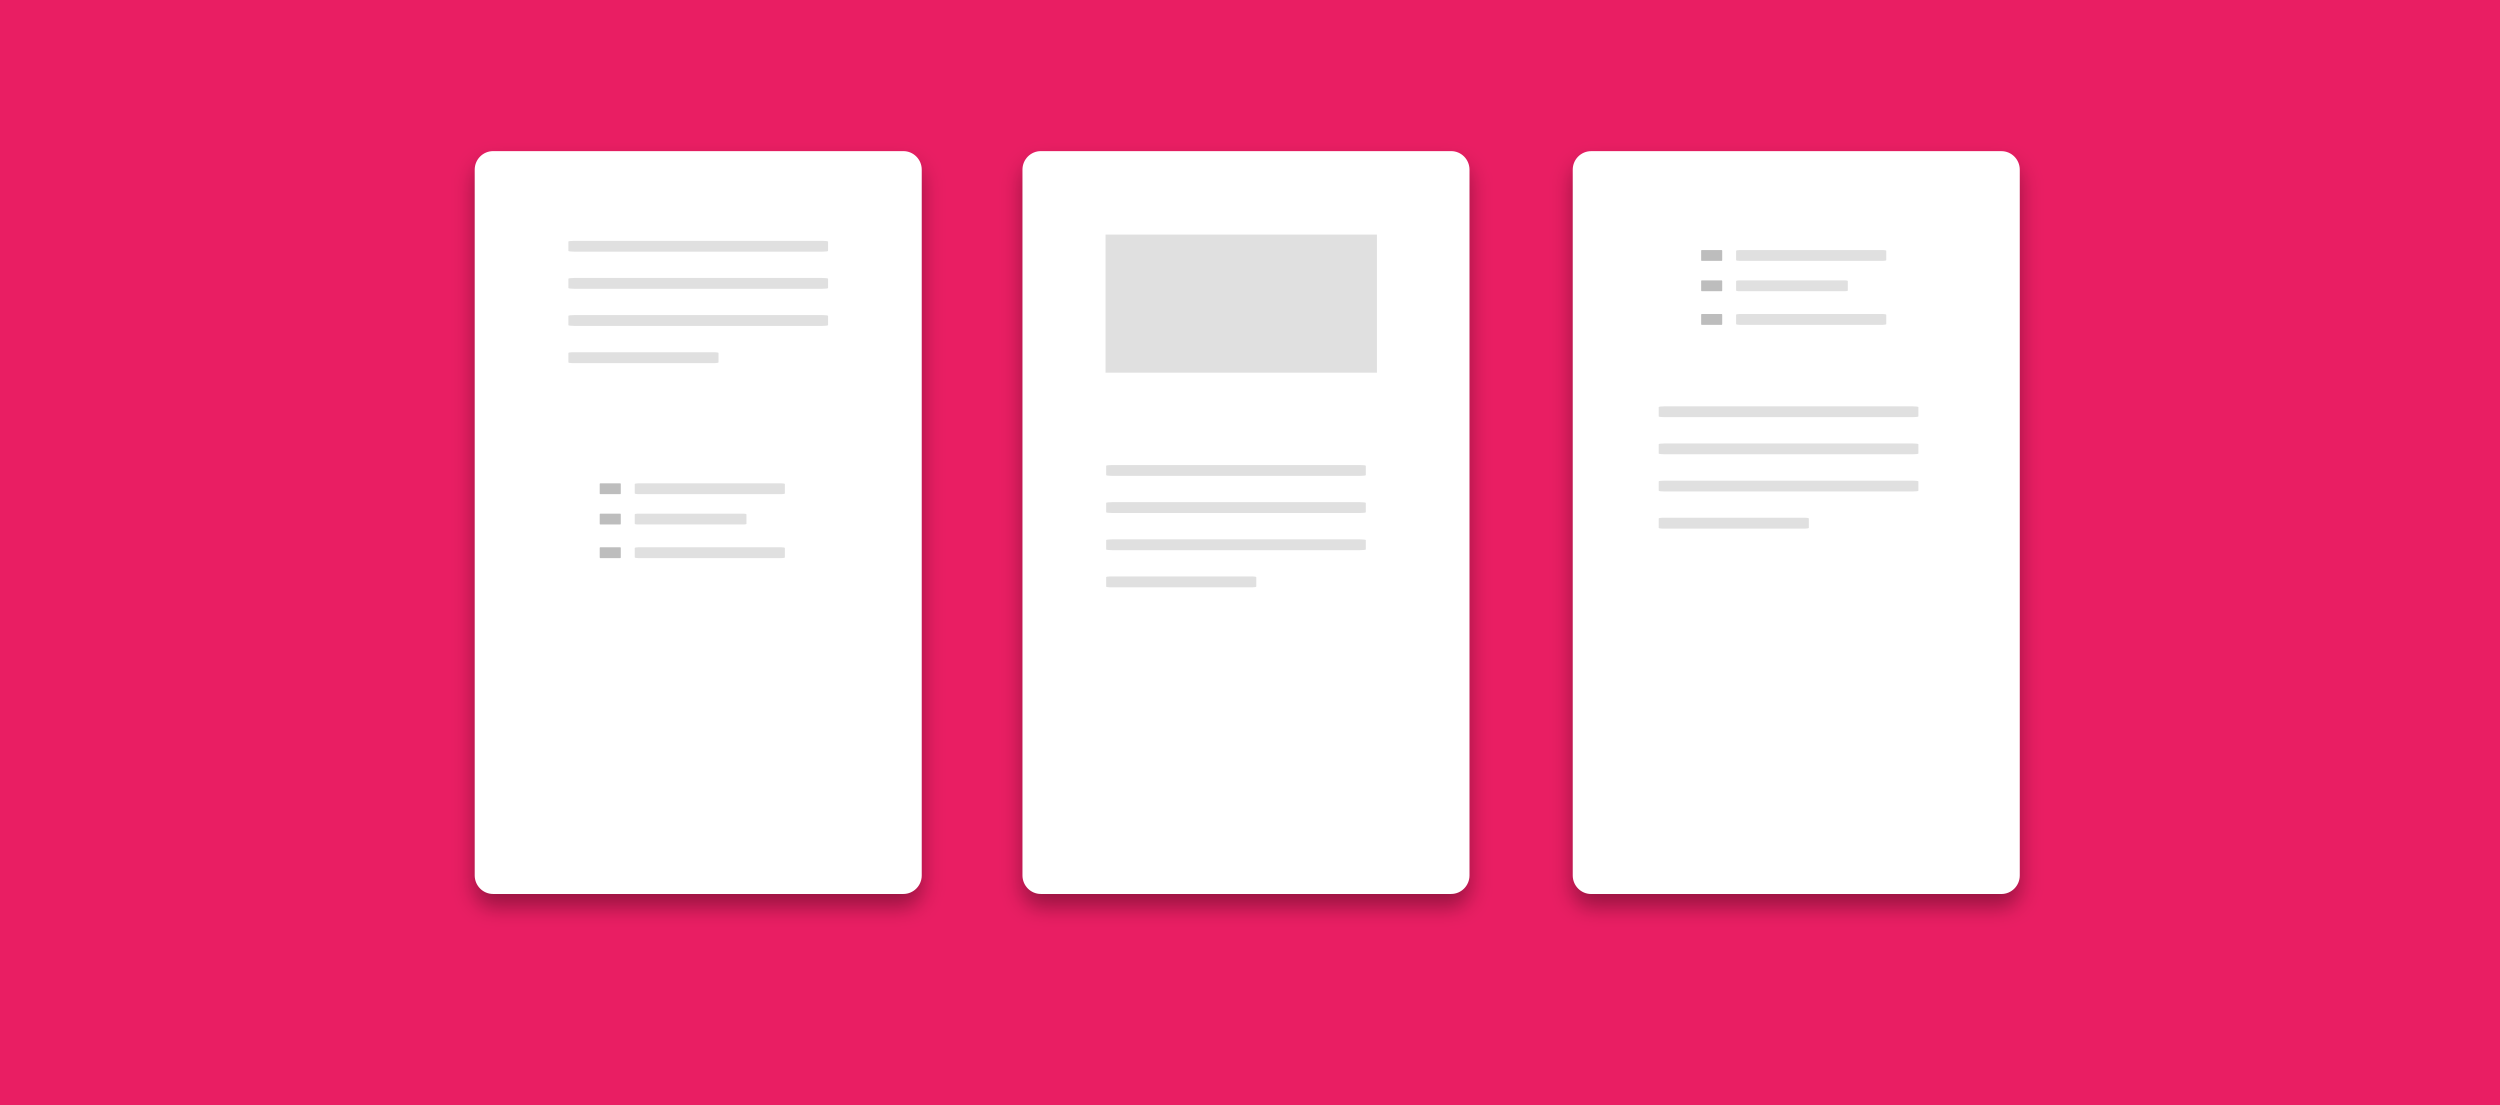
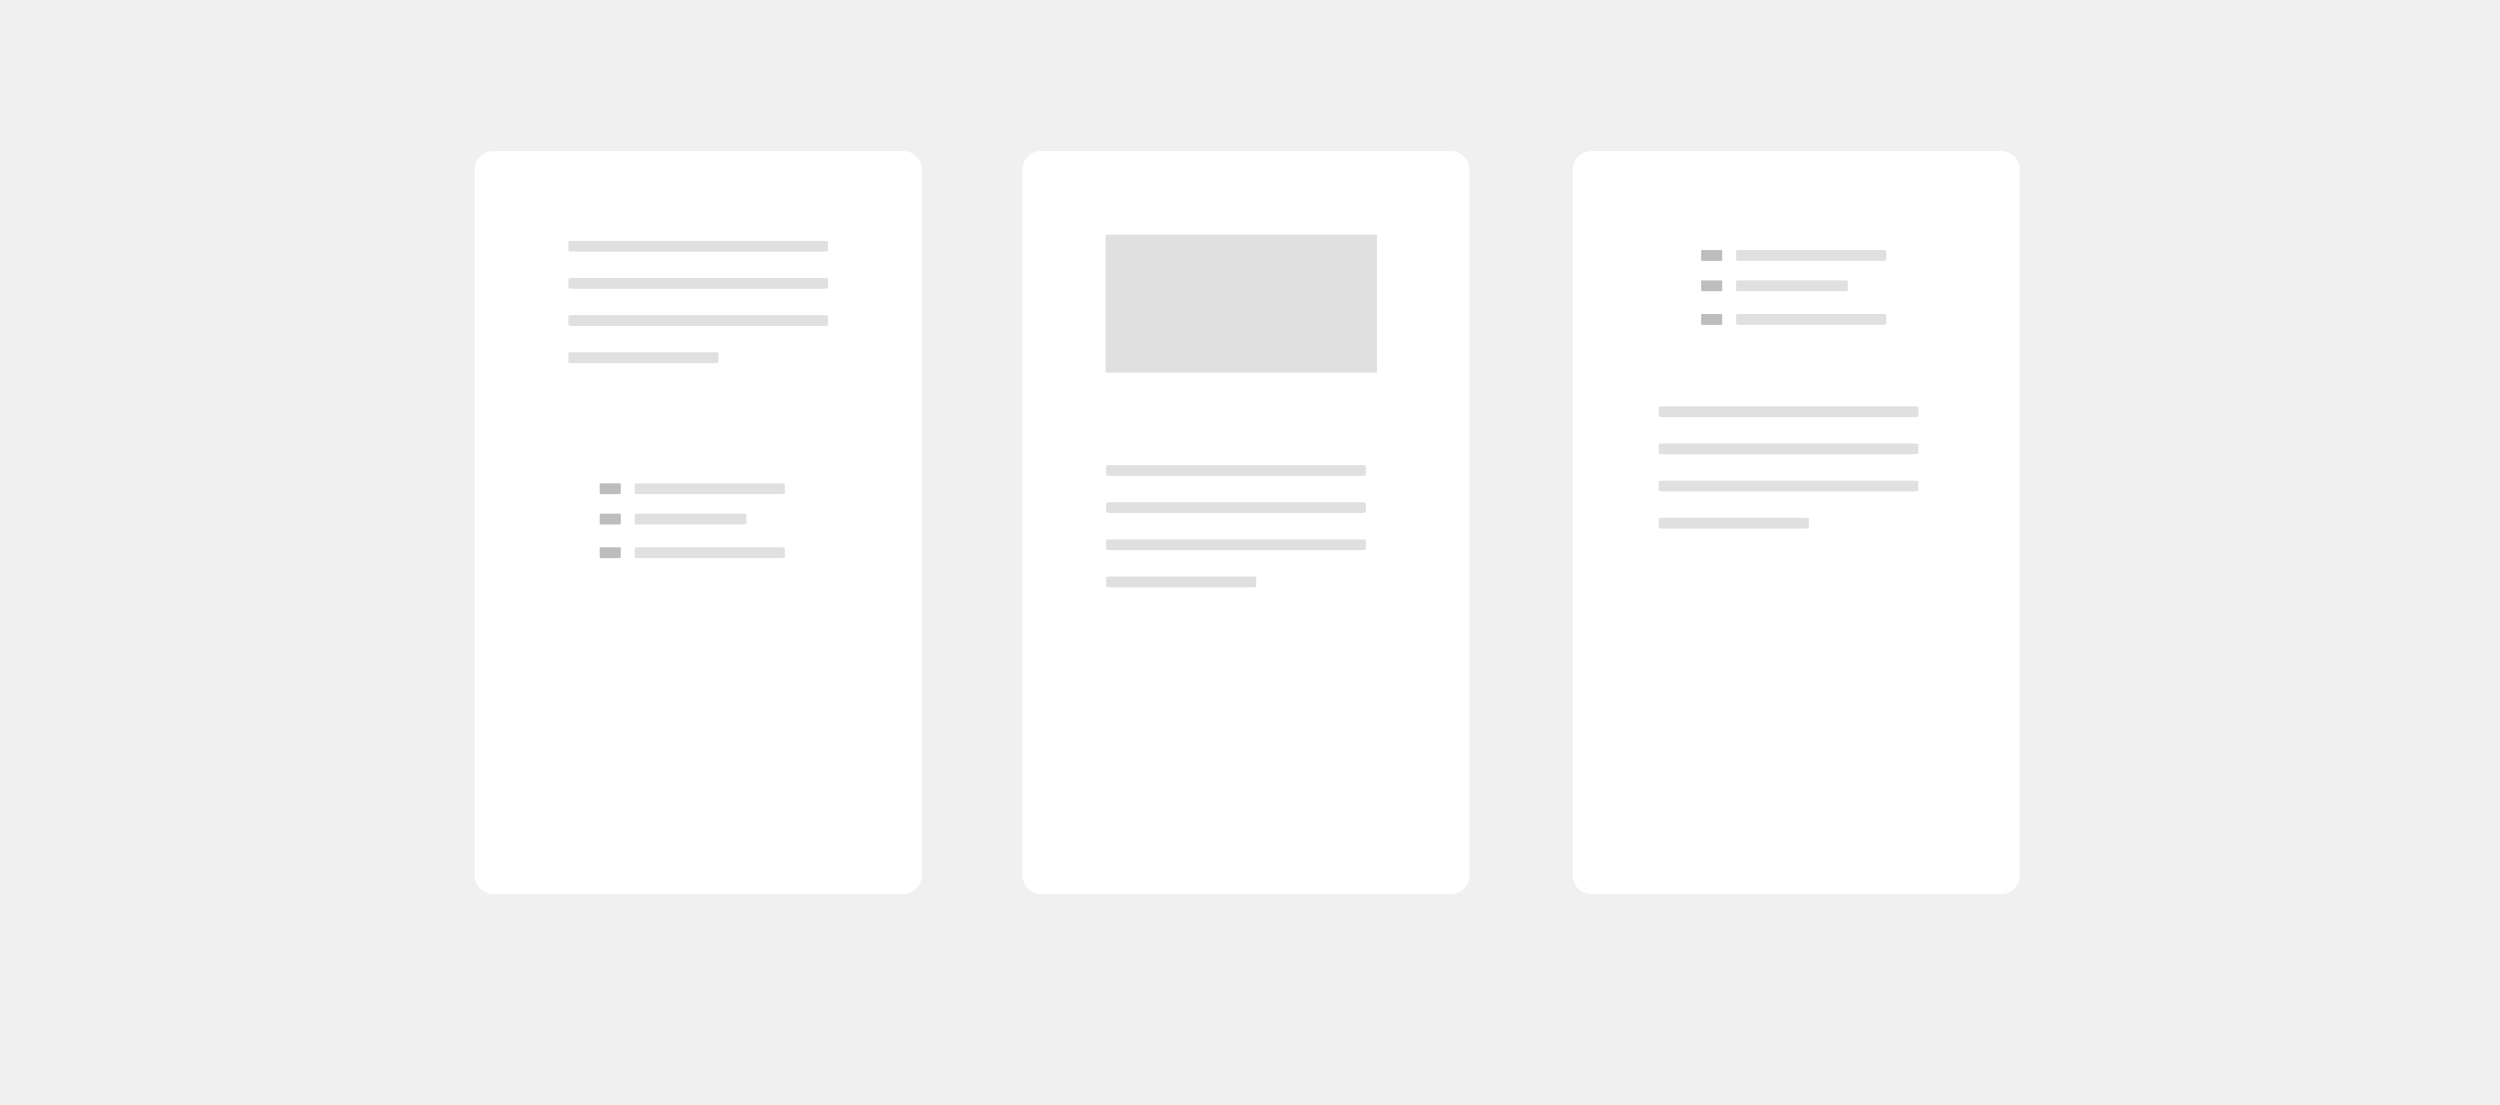
- <svg xmlns="http://www.w3.org/2000/svg" id="svg4156" height="221" width="500" version="1.1" viewBox="0 0 500 221">
-   <defs id="defs4158">
-     <filter id="filter4204" style="color-interpolation-filters:sRGB">
-       <feFlood id="feFlood4206" result="flood" flood-opacity=".349" flood-color="rgb(0,0,0)" />
-       <feComposite id="feComposite4208" operator="in" result="composite1" in2="SourceGraphic" in="flood" />
-       <feGaussianBlur id="feGaussianBlur4210" stdDeviation="1.6" result="blur" in="composite1" />
-       <feOffset id="feOffset4212" result="offset" dx="0" dy="1.9" />
-       <feComposite id="feComposite4214" operator="over" result="composite2" in2="offset" in="SourceGraphic" />
-     </filter>
-     <filter id="filter4204-7" style="color-interpolation-filters:sRGB">
-       <feFlood id="feFlood4206-2" result="flood" flood-opacity=".349" flood-color="rgb(0,0,0)" />
-       <feComposite id="feComposite4208-6" operator="in" result="composite1" in2="SourceGraphic" in="flood" />
-       <feGaussianBlur id="feGaussianBlur4210-5" stdDeviation="1.6" result="blur" in="composite1" />
-       <feOffset id="feOffset4212-2" result="offset" dx="0" dy="1.9" />
-       <feComposite id="feComposite4214-1" operator="over" result="composite2" in2="offset" in="SourceGraphic" />
-     </filter>
-     <filter id="filter4204-7-9" style="color-interpolation-filters:sRGB">
-       <feFlood id="feFlood4206-2-0" result="flood" flood-opacity=".349" flood-color="rgb(0,0,0)" />
-       <feComposite id="feComposite4208-6-9" operator="in" result="composite1" in2="SourceGraphic" in="flood" />
-       <feGaussianBlur id="feGaussianBlur4210-5-4" stdDeviation="1.6" result="blur" in="composite1" />
-       <feOffset id="feOffset4212-2-2" result="offset" dx="0" dy="1.9" />
-       <feComposite id="feComposite4214-1-7" operator="over" result="composite2" in2="offset" in="SourceGraphic" />
-     </filter>
-   </defs>
-   <g id="layer1" transform="translate(0 -831.36)">
-     <rect id="rect4164" height="221" width="500" y="831.36" x="0" style="fill:#e91e63" />
-     <g id="g4159" transform="matrix(1.344928,0,0,1.344928,-86.88024,-325.7698)" style="fill:#ffffff">
-       <rect id="rect4166" transform="matrix(0.96947,0,0,1.0028,48.63,-0.55899)" rx="2.823" ry="2.754" height="110.16" width="68.571" y="880.93" x="89.286" style="filter:url(#filter4204)" />
-       <rect id="rect4166-9" transform="matrix(0.96947,0,0,1.0028,10.982,-2.6257)" rx="2.823" ry="2.754" height="110.16" width="68.571" y="882.99" x="212.14" style="filter:url(#filter4204-7)" />
-       <rect id="rect4166-9-0" transform="matrix(0.96947,0,0,1.0028,-49.148,-8.356)" rx="2.823" ry="2.754" height="110.16" width="68.571" y="888.71" x="358.57" style="filter:url(#filter4204-7-9)" />
+ <svg xmlns="http://www.w3.org/2000/svg" height="221" width="500">
+   <g transform="translate(0 -831.36)">
+     <g transform="matrix(1.344928,0,0,1.344928,-86.88024,-325.7698)" style="fill:#FFFFFF">
+       <rect transform="matrix(0.96947,0,0,1.0028,48.63,-0.55899)" rx="2.823" ry="2.754" height="110.16" width="68.571" y="880.93" x="89.286" />
+       <rect transform="matrix(0.96947,0,0,1.0028,10.982,-2.6257)" rx="2.823" ry="2.754" height="110.16" width="68.571" y="882.99" x="212.14" />
+       <rect transform="matrix(0.96947,0,0,1.0028,-49.148,-8.356)" rx="2.823" ry="2.754" height="110.16" width="68.571" y="888.71" x="358.57" />
    </g>
-     <g id="g4164" transform="matrix(1.344928,0,0,1.344928,-86.88024,-325.7698)" style="fill:#e0e0e0">
-       <rect id="rect4282" rx="0.889" ry="0.11" height="1.611" width="38.615" y="896.18" x="149.12" />
-       <rect id="rect4282-5" rx="0.889" ry="0.11" height="1.611" width="38.615" y="901.7" x="149.12" />
-       <rect id="rect4282-5-9" rx="0.889" ry="0.11" height="1.611" width="38.615" y="907.22" x="149.12" />
-       <rect id="rect4282-5-9-1" rx="0.514" ry="0.11" height="1.611" width="22.326" y="912.75" x="149.12" />
-       <rect id="rect4282-5-9-1-1" rx="0.514" ry="0.11" height="1.611" width="22.326" y="932.24" x="158.99" />
+     <g transform="matrix(1.344928,0,0,1.344928,-86.88024,-325.7698)" style="fill:#E0E0E0">
+       <rect rx="0.889" ry="0.11" height="1.611" width="38.615" y="896.18" x="149.12" />
+       <rect rx="0.889" ry="0.11" height="1.611" width="38.615" y="901.7" x="149.12" />
+       <rect rx="0.889" ry="0.11" height="1.611" width="38.615" y="907.22" x="149.12" />
+       <rect rx="0.514" ry="0.11" height="1.611" width="22.326" y="912.75" x="149.12" />
+       <rect rx="0.514" ry="0.11" height="1.611" width="22.326" y="932.24" x="158.99" />
    </g>
-     <rect id="rect4282-5-9-1-1-9" rx="0.097" ry="0.148" height="2.167" width="4.214" y="928.026" x="119.943" style="fill:#bdbdbd" />
-     <rect id="rect4282-5-9-1-1-96" rx="0.514" ry="0.148" height="2.167" width="22.342" y="934.092" x="126.95" style="fill:#e0e0e0" />
-     <rect id="rect4282-5-9-1-1-9-3" rx="0.097" ry="0.148" height="2.167" width="4.214" y="934.092" x="119.943" style="fill:#bdbdbd" />
-     <rect id="rect4282-5-9-1-1-96-0" rx="0.691" ry="0.148" height="2.167" width="30.027" y="940.816" x="126.95" style="fill:#e0e0e0" />
-     <rect id="rect4282-5-9-1-1-9-3-5" rx="0.097" ry="0.148" height="2.167" width="4.214" y="940.816" x="119.943" style="fill:#bdbdbd" />
-     <g id="g4176" transform="matrix(1.344928,0,0,1.344928,-86.88024,-325.7698)" style="fill:#e0e0e0">
-       <rect id="rect4395" height="20.536" width="40.357" y="895.25" x="229" />
-       <rect id="rect4282-6" rx="0.889" ry="0.11" height="1.611" width="38.615" y="929.52" x="229.09" />
-       <rect id="rect4282-5-8" rx="0.889" ry="0.11" height="1.611" width="38.615" y="935.04" x="229.09" />
-       <rect id="rect4282-5-9-0" rx="0.889" ry="0.11" height="1.611" width="38.615" y="940.57" x="229.09" />
-       <rect id="rect4282-5-9-1-3" rx="0.514" ry="0.11" height="1.611" width="22.326" y="946.09" x="229.09" />
-       <rect id="rect4282-5-9-1-1-0" rx="0.514" ry="0.11" height="1.611" width="22.326" y="897.55" x="322.77" />
+     <rect rx="0.097" ry="0.148" height="2.167" width="4.214" y="928.026" x="119.943" style="fill:#BDBDBD" />
+     <rect rx="0.514" ry="0.148" height="2.167" width="22.342" y="934.092" x="126.95" style="fill:#E0E0E0" />
+     <rect rx="0.097" ry="0.148" height="2.167" width="4.214" y="934.092" x="119.943" style="fill:#BDBDBD" />
+     <rect rx="0.691" ry="0.148" height="2.167" width="30.027" y="940.816" x="126.95" style="fill:#E0E0E0" />
+     <rect rx="0.097" ry="0.148" height="2.167" width="4.214" y="940.816" x="119.943" style="fill:#BDBDBD" />
+     <g transform="matrix(1.344928,0,0,1.344928,-86.88024,-325.7698)" style="fill:#E0E0E0">
+       <rect height="20.536" width="40.357" y="895.25" x="229" />
+       <rect rx="0.889" ry="0.11" height="1.611" width="38.615" y="929.52" x="229.09" />
+       <rect rx="0.889" ry="0.11" height="1.611" width="38.615" y="935.04" x="229.09" />
+       <rect rx="0.889" ry="0.11" height="1.611" width="38.615" y="940.57" x="229.09" />
+       <rect rx="0.514" ry="0.11" height="1.611" width="22.326" y="946.09" x="229.09" />
+       <rect rx="0.514" ry="0.11" height="1.611" width="22.326" y="897.55" x="322.77" />
    </g>
-     <rect id="rect4282-5-9-1-1-9-2" rx="0.097" ry="0.148" height="2.167" width="4.214" y="881.371" x="340.229" style="fill:#bdbdbd" />
-     <rect id="rect4282-5-9-1-1-96-5" rx="0.514" ry="0.148" height="2.167" width="22.342" y="887.436" x="347.222" style="fill:#e0e0e0" />
-     <rect id="rect4282-5-9-1-1-9-3-3" rx="0.097" ry="0.148" height="2.167" width="4.214" y="887.436" x="340.229" style="fill:#bdbdbd" />
-     <rect id="rect4282-5-9-1-1-96-0-5" rx="0.691" ry="0.148" height="2.167" width="30.027" y="894.161" x="347.222" style="fill:#e0e0e0" />
-     <rect id="rect4282-5-9-1-1-9-3-5-2" rx="0.097" ry="0.148" height="2.167" width="4.214" y="894.161" x="340.229" style="fill:#bdbdbd" />
-     <g id="g4189" transform="matrix(1.344928,0,0,1.344928,-86.88024,-325.7698)" style="fill:#e0e0e0">
-       <rect id="rect4282-60" rx="0.889" ry="0.11" height="1.611" width="38.615" y="920.79" x="311.26" />
-       <rect id="rect4282-5-6" rx="0.889" ry="0.11" height="1.611" width="38.615" y="926.31" x="311.26" />
-       <rect id="rect4282-5-9-6" rx="0.889" ry="0.11" height="1.611" width="38.615" y="931.84" x="311.26" />
-       <rect id="rect4282-5-9-1-2" rx="0.514" ry="0.11" height="1.611" width="22.326" y="937.36" x="311.26" />
+     <rect rx="0.097" ry="0.148" height="2.167" width="4.214" y="881.371" x="340.229" style="fill:#BDBDBD" />
+     <rect rx="0.514" ry="0.148" height="2.167" width="22.342" y="887.436" x="347.222" style="fill:#E0E0E0" />
+     <rect rx="0.097" ry="0.148" height="2.167" width="4.214" y="887.436" x="340.229" style="fill:#BDBDBD" />
+     <rect rx="0.691" ry="0.148" height="2.167" width="30.027" y="894.161" x="347.222" style="fill:#E0E0E0" />
+     <rect rx="0.097" ry="0.148" height="2.167" width="4.214" y="894.161" x="340.229" style="fill:#BDBDBD" />
+     <g transform="matrix(1.344928,0,0,1.344928,-86.88024,-325.7698)" style="fill:#E0E0E0">
+       <rect rx="0.889" ry="0.11" height="1.611" width="38.615" y="920.79" x="311.26" />
+       <rect rx="0.889" ry="0.11" height="1.611" width="38.615" y="926.31" x="311.26" />
+       <rect rx="0.889" ry="0.11" height="1.611" width="38.615" y="931.84" x="311.26" />
+       <rect rx="0.514" ry="0.11" height="1.611" width="22.326" y="937.36" x="311.26" />
    </g>
  </g>
</svg>
